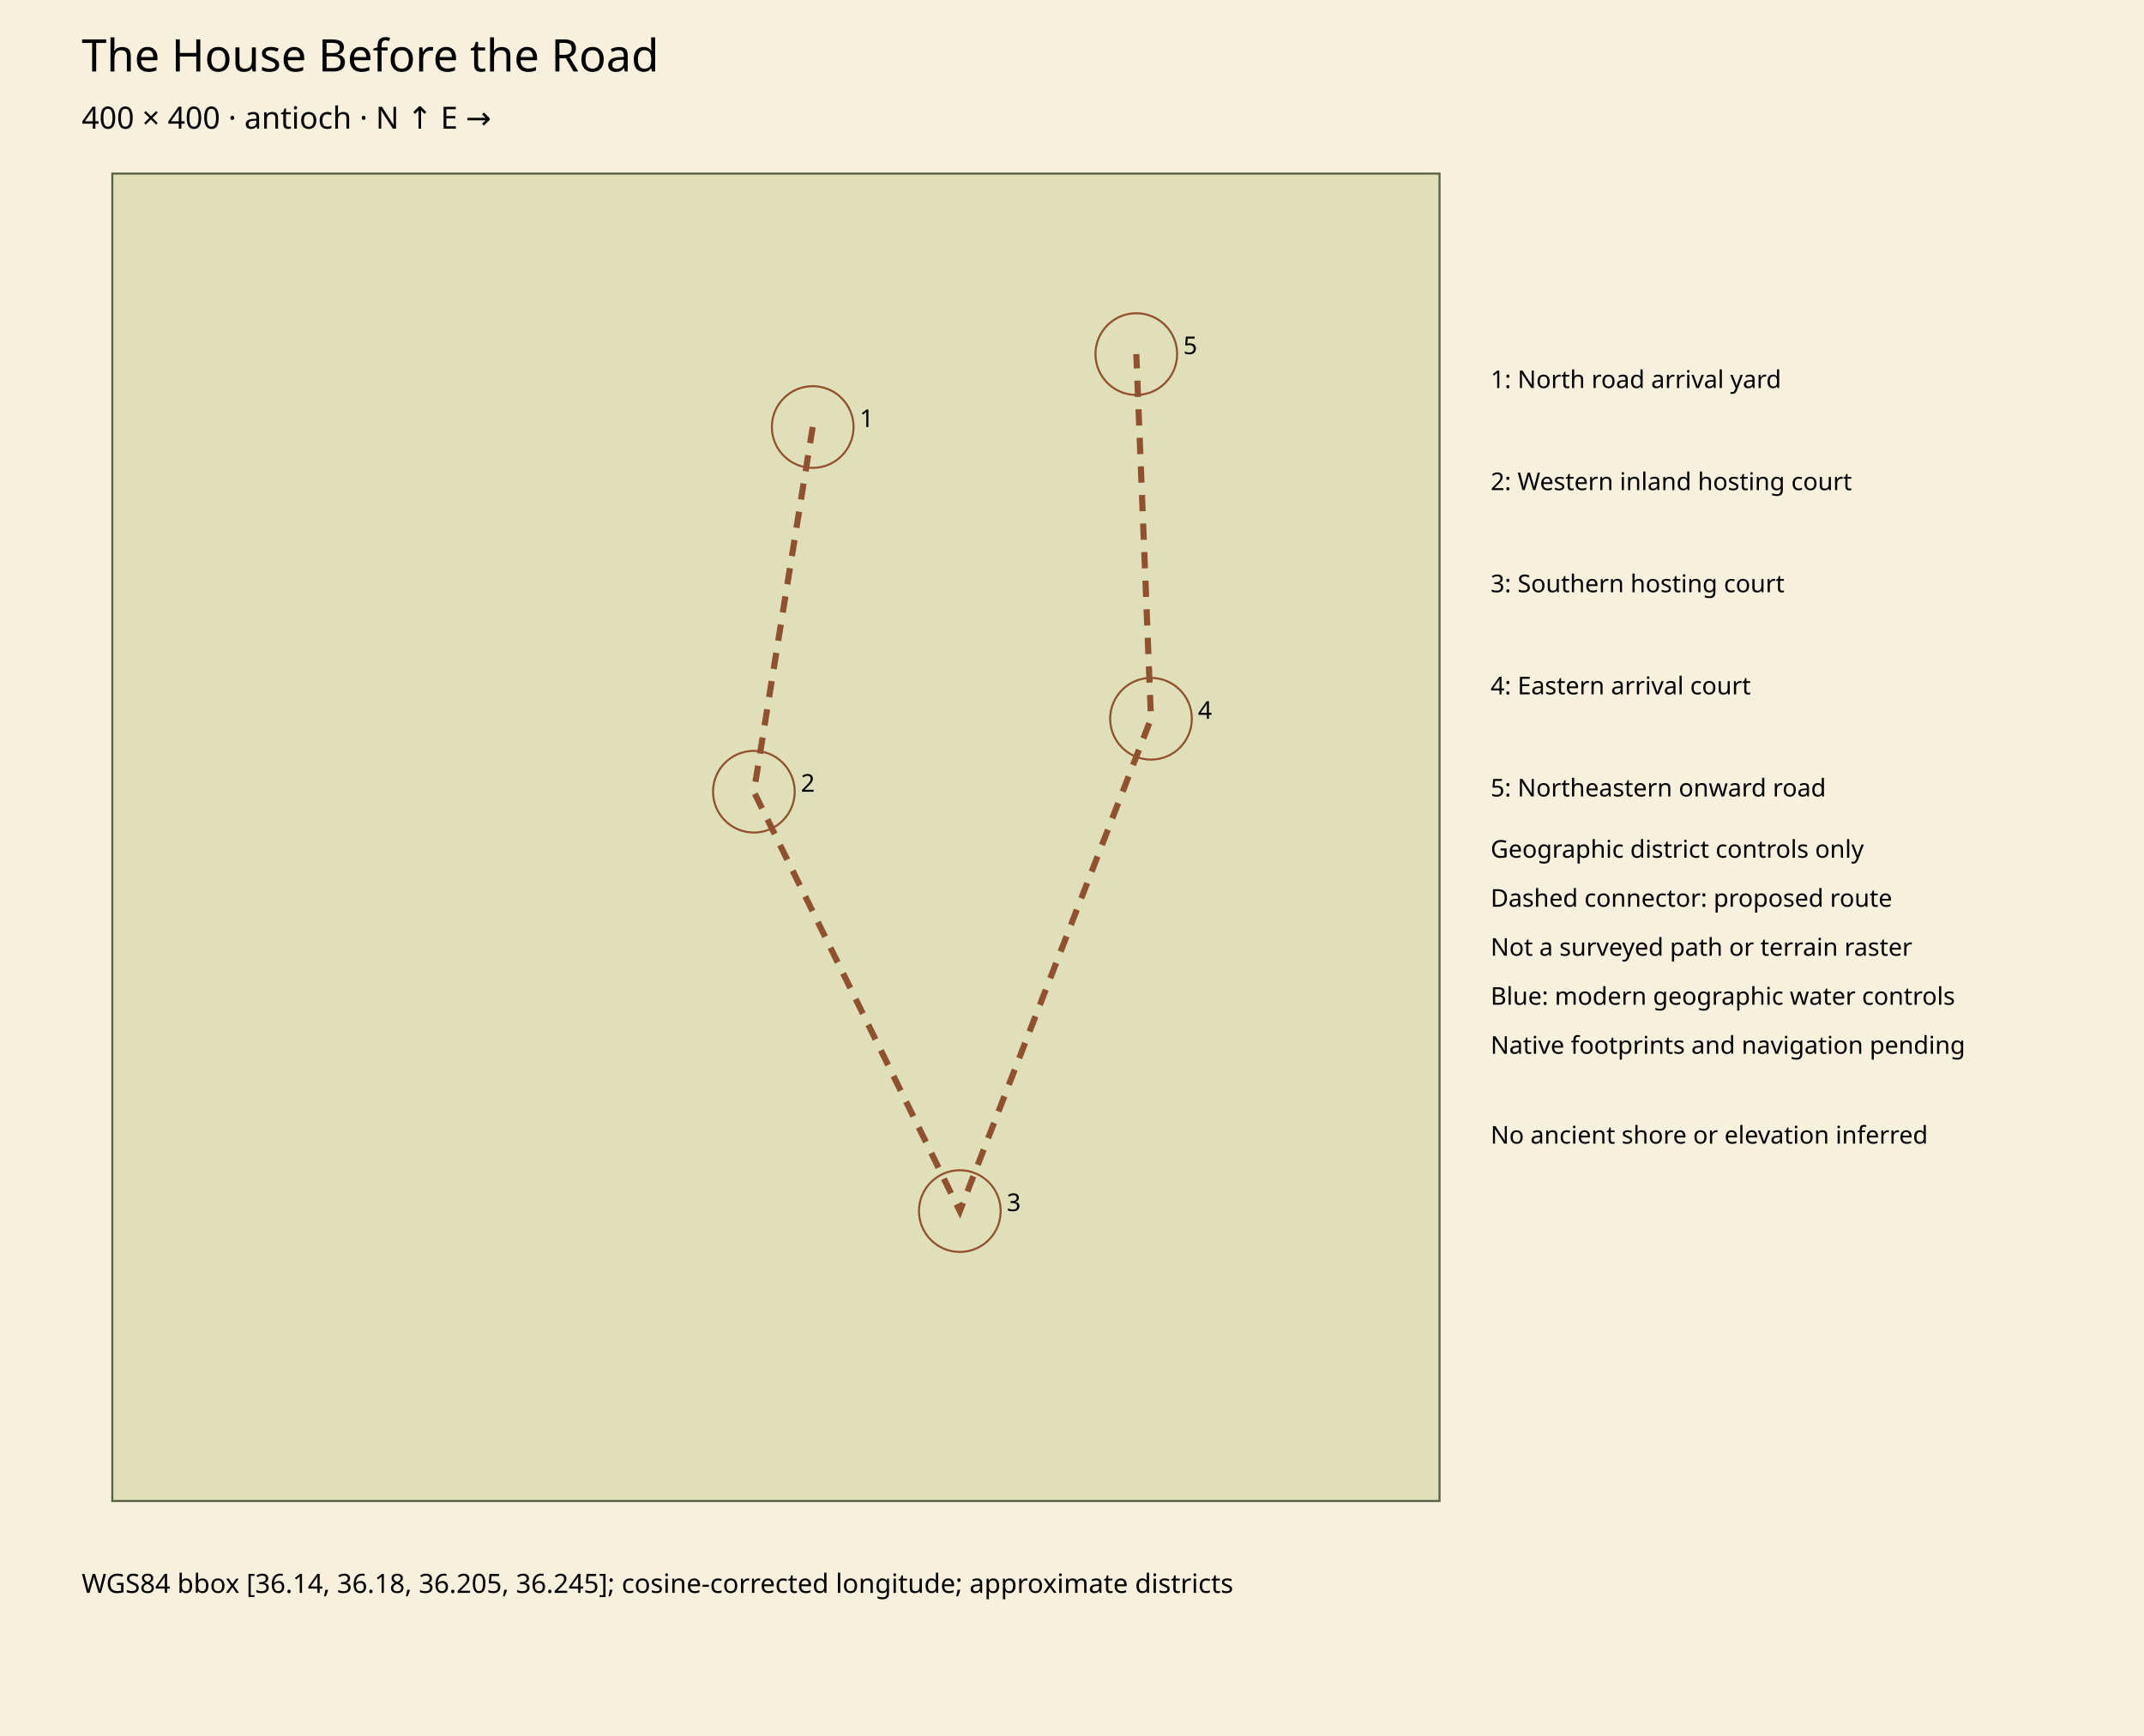
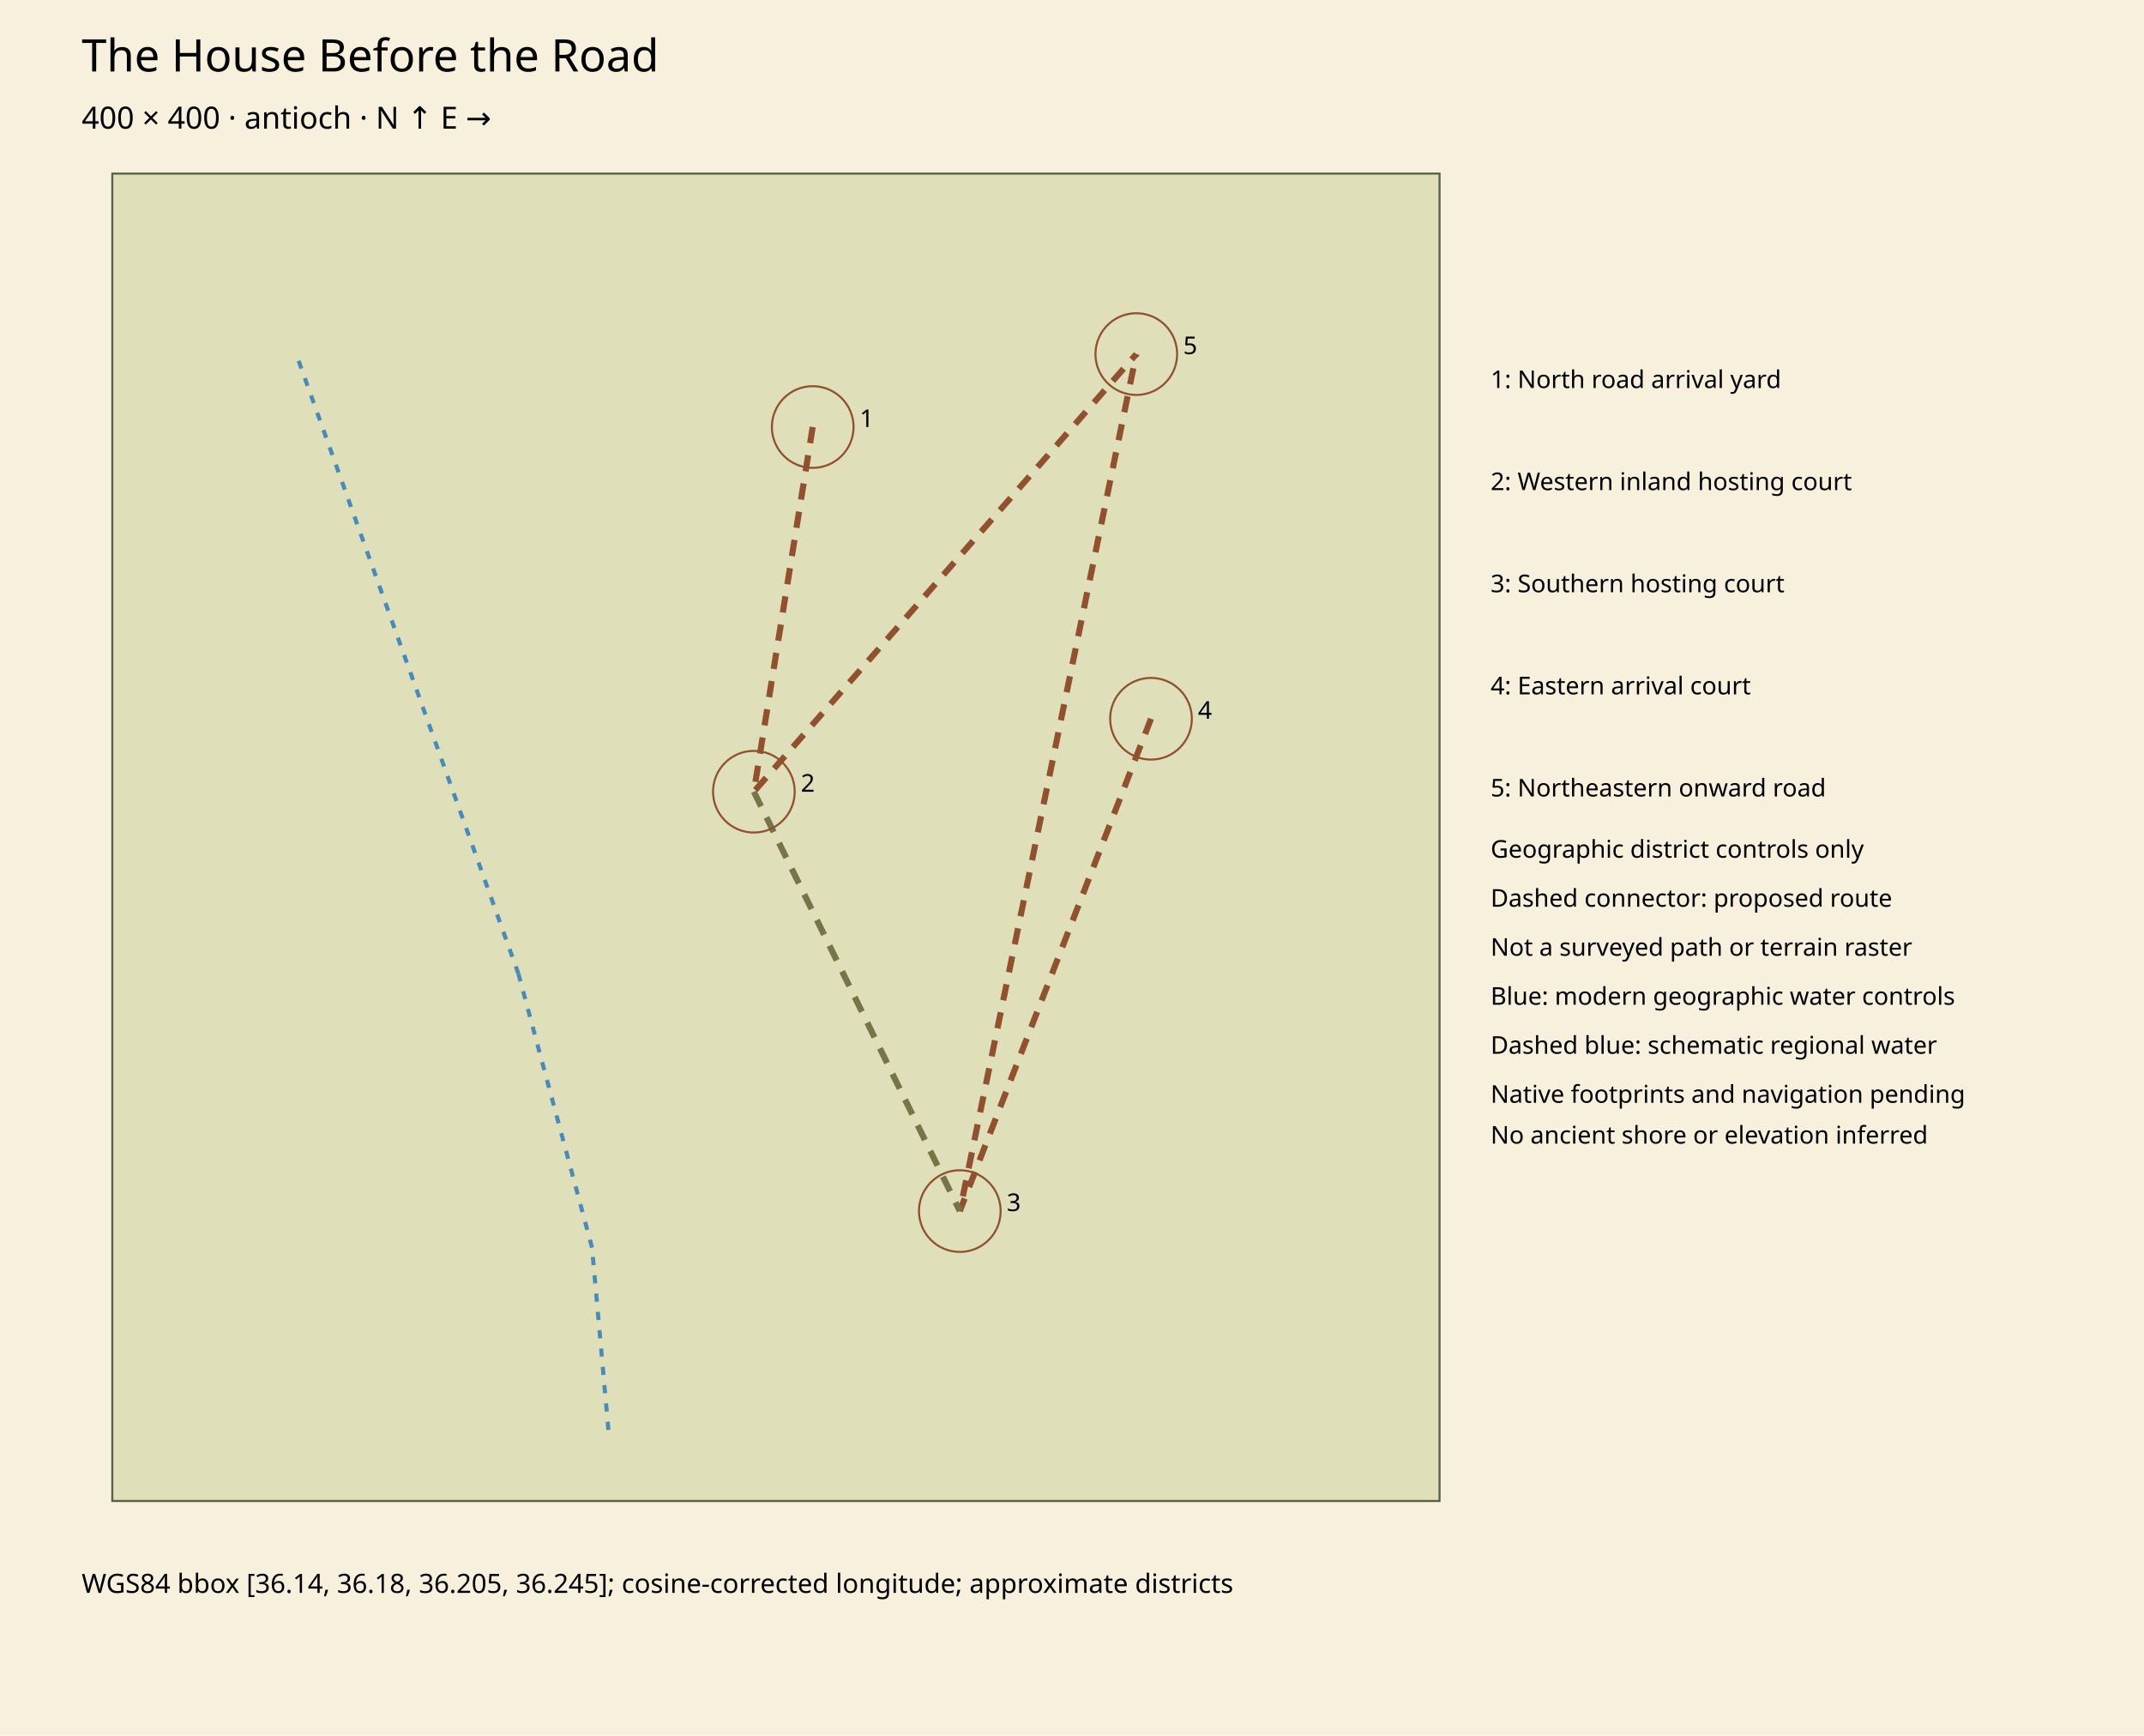
<svg xmlns="http://www.w3.org/2000/svg" viewBox="0 0 1050 850" role="img" aria-label="The House Before the Road geographic districts">
  <rect width="1050" height="850" fill="#f6f0dc" />
  <rect x="55" y="85" width="650" height="650" fill="#dfdfba" stroke="#556344" />
  <text x="40" y="35" font-family="sans-serif" font-size="22">The House Before the Road</text>
  <text x="40" y="63" font-family="sans-serif" font-size="15">400 × 400 · antioch · N ↑ E →</text>
-   <polyline points="398.02,209.10 369.20,387.68 470.06,593.04 563.69,351.96 556.49,173.39" fill="none" stroke="#91512f" stroke-width="3" stroke-dasharray="8 6" />
+   <polyline data-control="schematic-water" points="297.96,700.17 289.94,610.90" fill="none" stroke="#478bba" stroke-width="2" stroke-dasharray="4 5" />
+   <polyline data-control="schematic-water" points="289.94,610.90 253.93,476.97" fill="none" stroke="#478bba" stroke-width="2" stroke-dasharray="4 5" />
+   <polyline data-control="schematic-water" points="253.93,476.97 145.87,175.63" fill="none" stroke="#478bba" stroke-width="2" stroke-dasharray="4 5" />
+   <polyline data-corridor="north-host-road" points="398.02,209.10 369.20,387.68 556.49,173.39" fill="none" stroke="#91512f" stroke-width="3" stroke-dasharray="8 6" />
+   <polyline data-corridor="east-host-road" points="563.69,351.96 470.06,593.04 556.49,173.39" fill="none" stroke="#91512f" stroke-width="3" stroke-dasharray="8 6" />
+   <polyline data-corridor="hosting-relief" points="369.20,387.68 470.06,593.04" fill="none" stroke="#757547" stroke-width="3" stroke-dasharray="8 6" />
  <circle cx="398.02" cy="209.10" r="20" fill="none" stroke="#91512f" />
  <text x="421.02" y="209.10" font-family="sans-serif">1</text>
  <text x="730" y="190" font-family="sans-serif" font-size="12">1: North road arrival yard</text>
  <circle cx="369.20" cy="387.68" r="20" fill="none" stroke="#91512f" />
  <text x="392.20" y="387.68" font-family="sans-serif">2</text>
  <text x="730" y="240" font-family="sans-serif" font-size="12">2: Western inland hosting court</text>
  <circle cx="470.06" cy="593.04" r="20" fill="none" stroke="#91512f" />
  <text x="493.06" y="593.04" font-family="sans-serif">3</text>
  <text x="730" y="290" font-family="sans-serif" font-size="12">3: Southern hosting court</text>
  <circle cx="563.69" cy="351.96" r="20" fill="none" stroke="#91512f" />
  <text x="586.69" y="351.96" font-family="sans-serif">4</text>
  <text x="730" y="340" font-family="sans-serif" font-size="12">4: Eastern arrival court</text>
  <circle cx="556.49" cy="173.39" r="20" fill="none" stroke="#91512f" />
  <text x="579.49" y="173.39" font-family="sans-serif">5</text>
  <text x="730" y="390" font-family="sans-serif" font-size="12">5: Northeastern onward road</text>
  <text x="730" y="420" font-family="sans-serif" font-size="12">Geographic district controls only</text>
  <text x="730" y="444" font-family="sans-serif" font-size="12">Dashed connector: proposed route</text>
  <text x="730" y="468" font-family="sans-serif" font-size="12">Not a surveyed path or terrain raster</text>
  <text x="730" y="492" font-family="sans-serif" font-size="12">Blue: modern geographic water controls</text>
-   <text x="730" y="516" font-family="sans-serif" font-size="12">Native footprints and navigation pending</text>
+   <text x="730" y="516" font-family="sans-serif" font-size="12">Dashed blue: schematic regional water</text>
+   <text x="730" y="540" font-family="sans-serif" font-size="12">Native footprints and navigation pending</text>
  <text x="730" y="560" font-family="sans-serif" font-size="12">No ancient shore or elevation inferred</text>
  <text x="40" y="780" font-family="sans-serif" font-size="13">WGS84 bbox [36.14, 36.18, 36.205, 36.245]; cosine-corrected longitude; approximate districts</text>
</svg>
